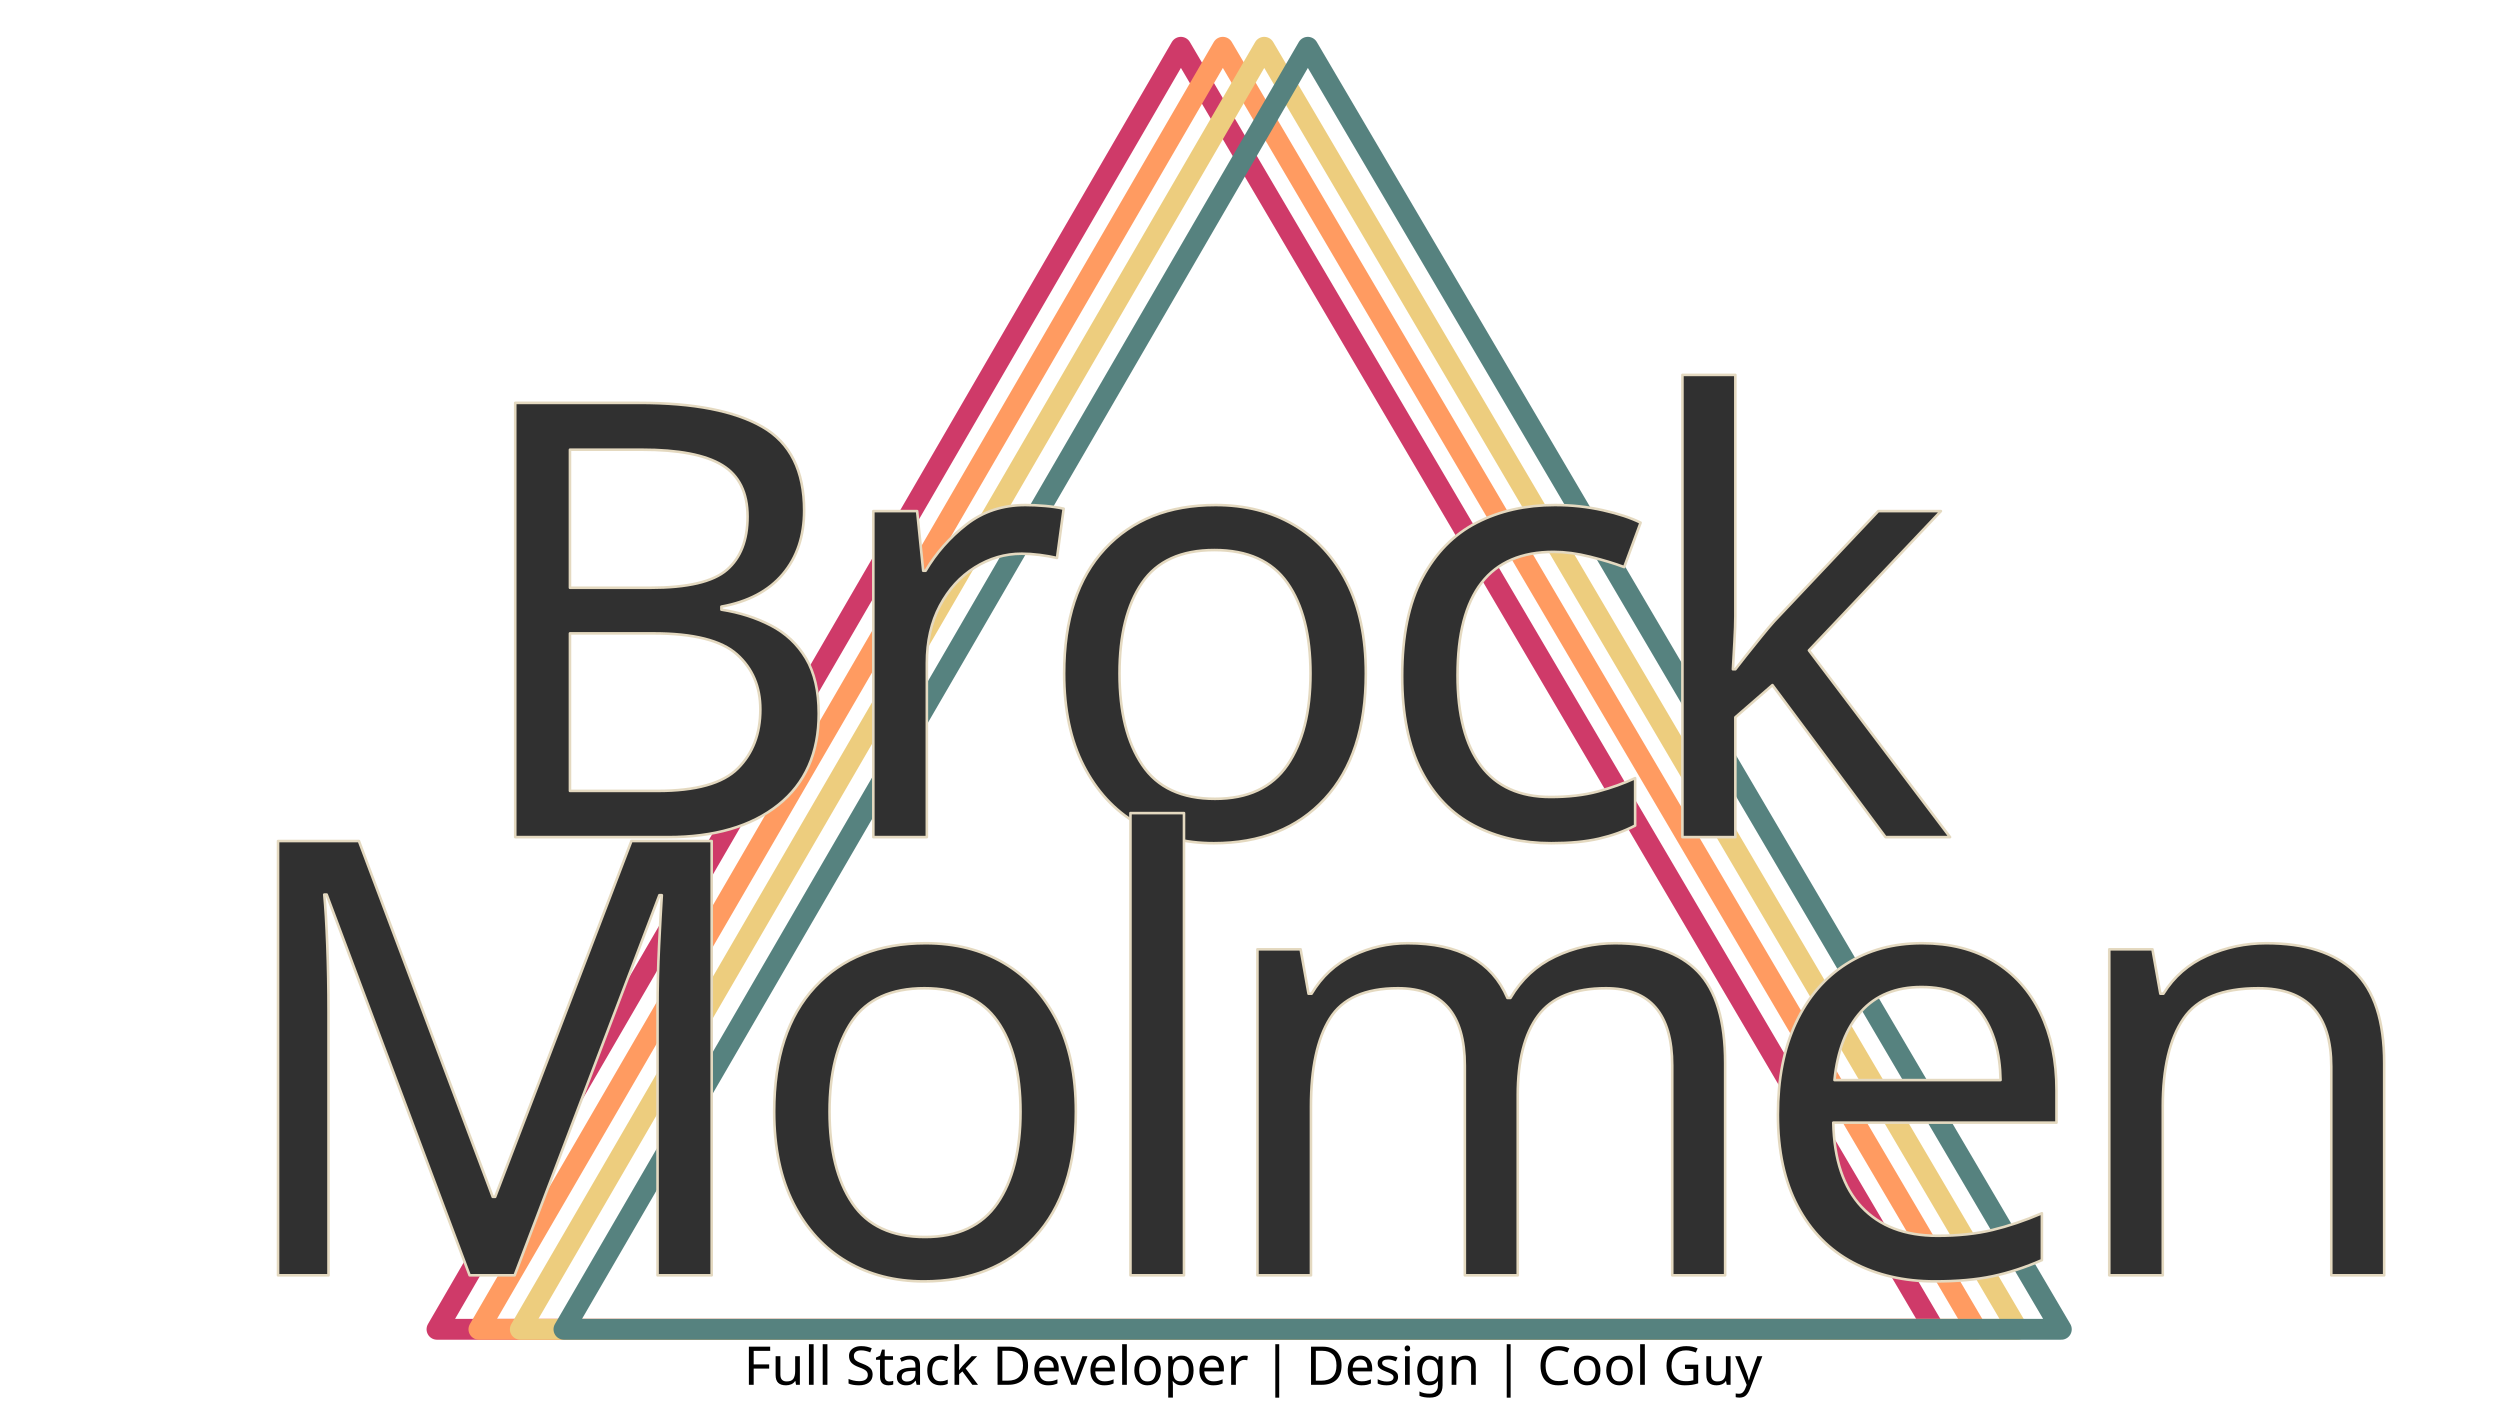
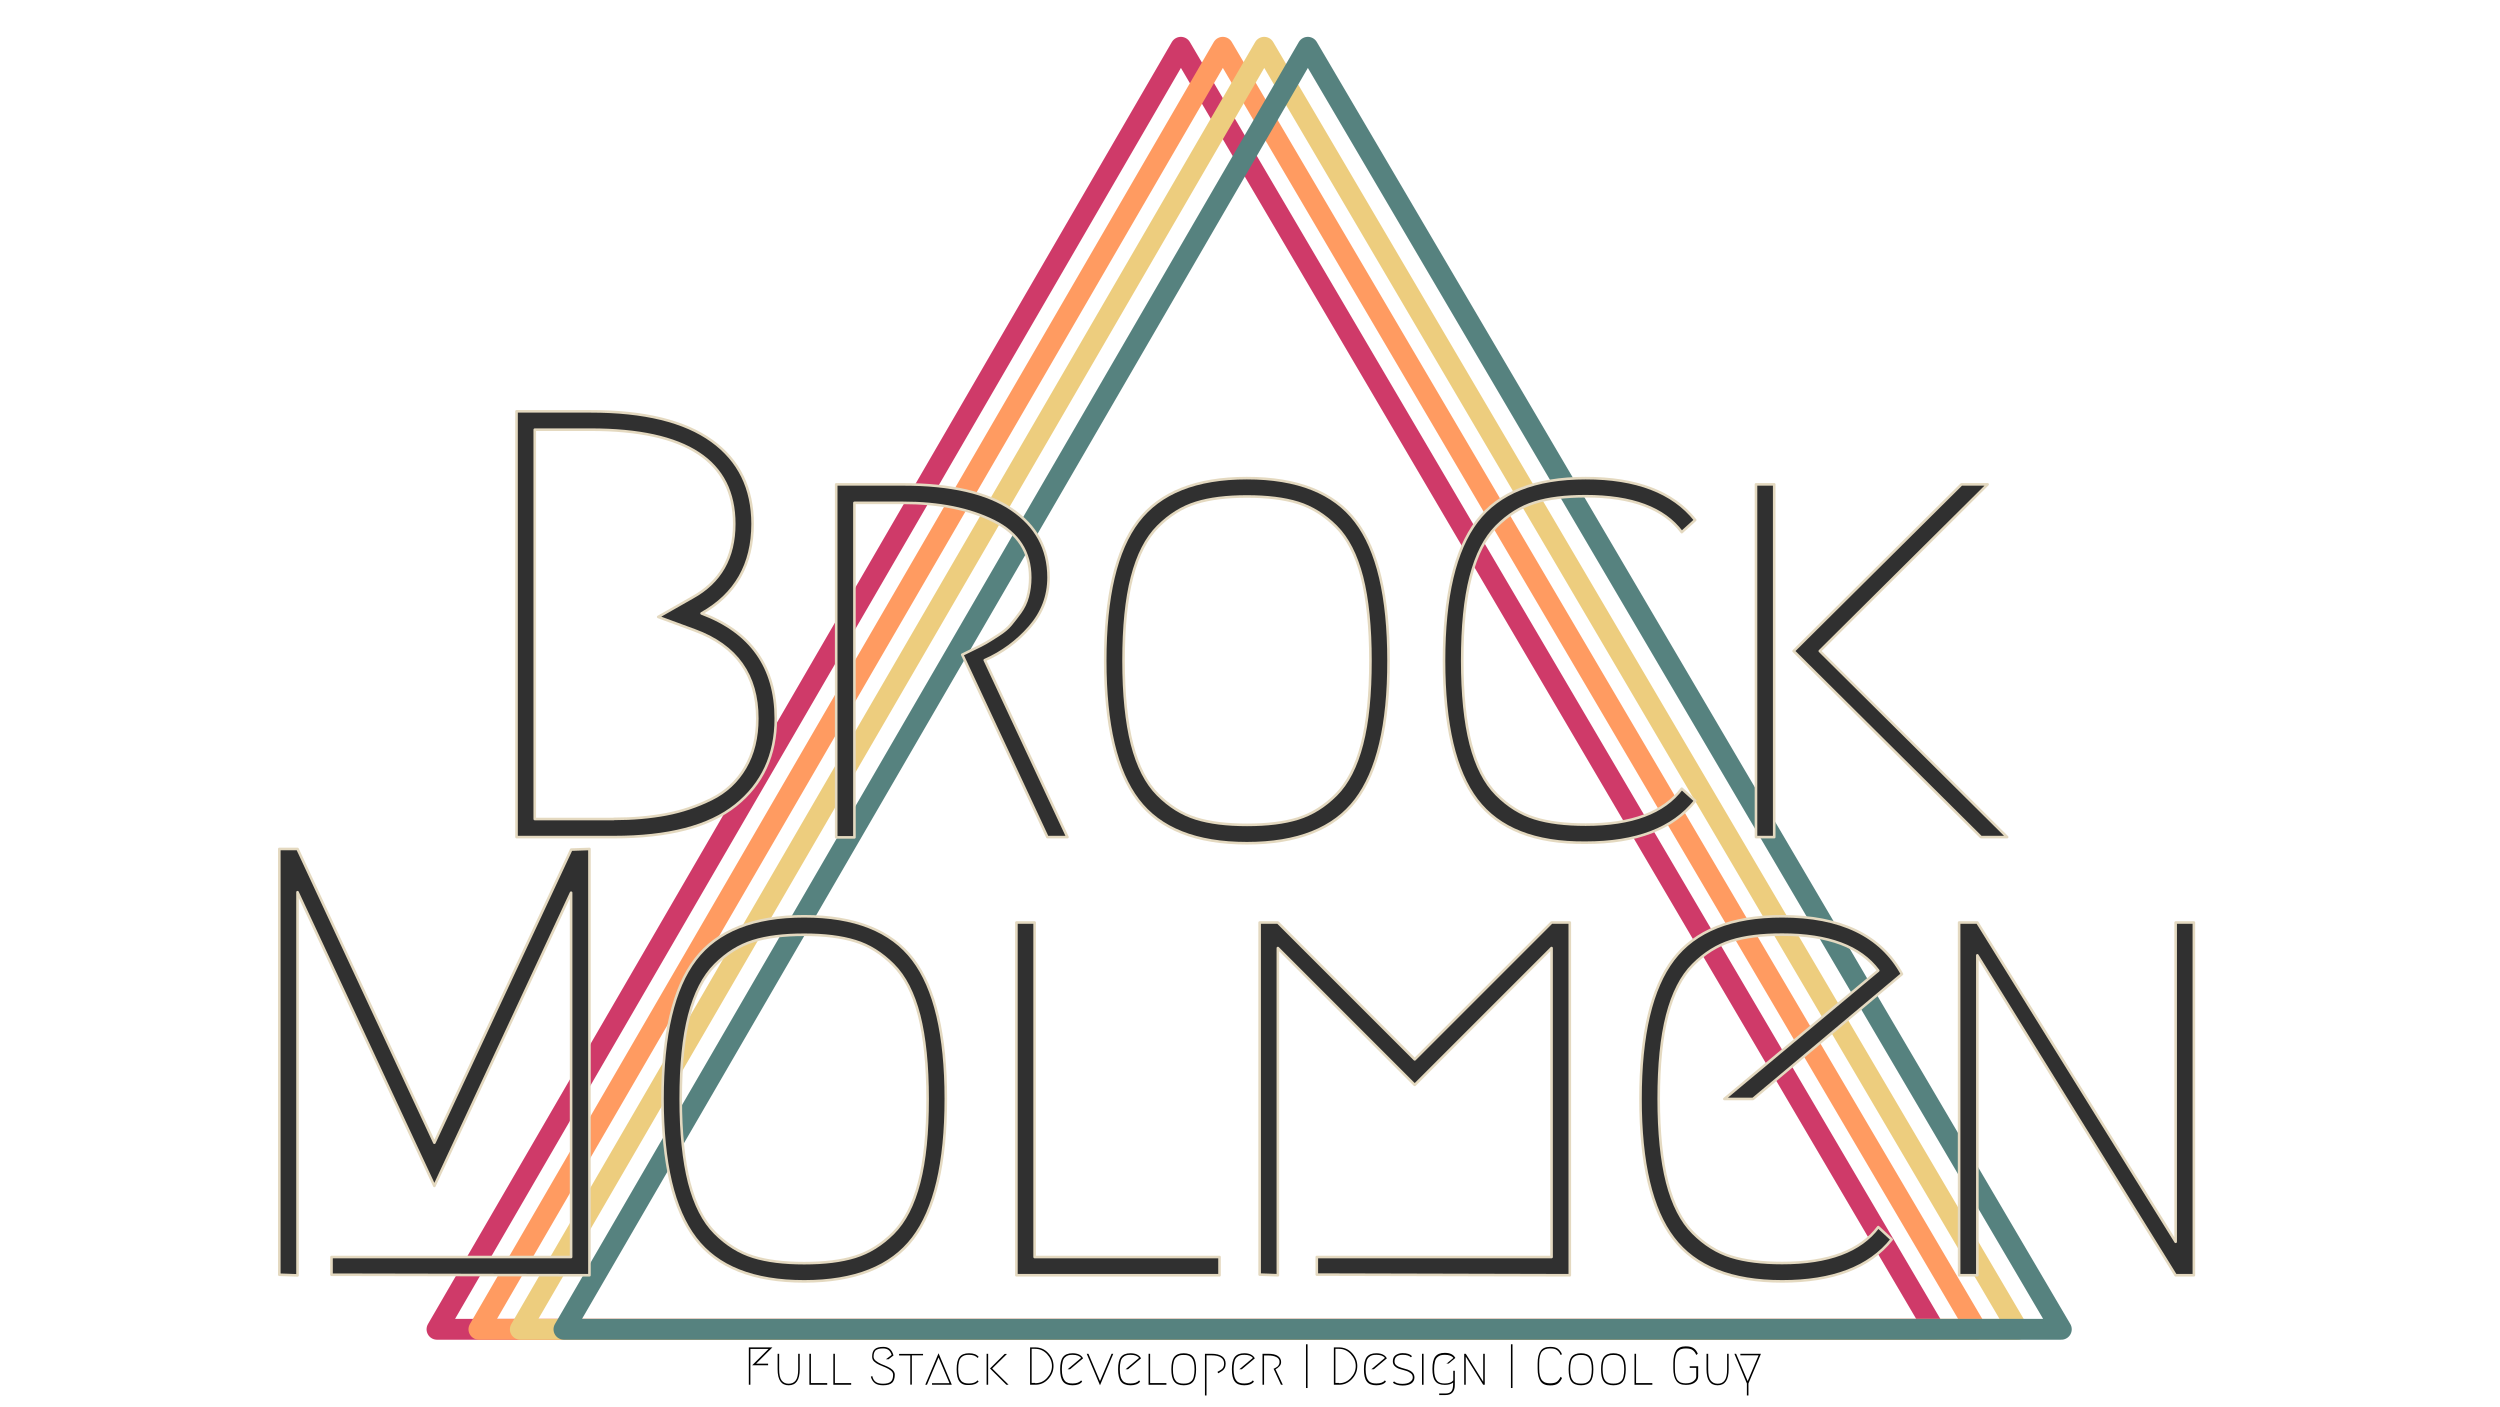
<svg xmlns="http://www.w3.org/2000/svg" version="1.1" id="Layer_1" x="0px" y="0px" viewBox="0 0 1920 1080" style="enable-background:new 0 0 1920 1080;" xml:space="preserve">
  <style type="text/css">
	.st0{fill:none;stroke:#CF3A69;stroke-width:16;stroke-linejoin:round;stroke-miterlimit:11.339;}
	.st1{fill:none;stroke:#FF9B61;stroke-width:16;stroke-linejoin:round;stroke-miterlimit:11.339;}
	.st2{fill:none;stroke:#EDCD7E;stroke-width:16;stroke-linejoin:round;stroke-miterlimit:11.339;}
	.st3{fill:none;stroke:#56827F;stroke-width:16;stroke-linejoin:round;stroke-miterlimit:11.339;}
- 	.st4{fill:#303030;}
- 	.st5{font-family:'Megrim';}
- 	.st6{font-size:467.111px;}
- 	.st7{letter-spacing:-23;}
- 	.st8{fill:none;stroke:#E4D9C0;stroke-width:2;stroke-linejoin:round;stroke-miterlimit:11.339;}
- 	.st9{font-size:41px;}
+ 	.st4{enable-background:new    ;}
+ 	.st5{fill:#303030;}
+ 	.st6{fill:none;stroke:#E4D9C0;stroke-width:2;stroke-linejoin:round;stroke-miterlimit:11.339;}
</style>
  <path id="path1347-7-9_1_" class="st0" d="M906.9,36.3l-571.3,984.6h1150L906.9,36.3z" />
  <path id="path1347-7-4-7_1_" class="st1" d="M939.1,36.3l-571.3,984.6h1150L939.1,36.3z" />
  <path id="path1347-7-1-1_1_" class="st2" d="M970.9,36.3l-571.3,984.6h1150L970.9,36.3z" />
  <path id="path1347-7-7-15_1_" class="st3" d="M1004.4,36.3l-571.3,984.6h1150L1004.4,36.3z" />
-   <text transform="matrix(1 0 0 1 350.3823 642.917)" class="st4 st5 st6 st7">Brock</text>
-   <text transform="matrix(1 0 0 1 350.3823 642.917)" class="st8 st5 st6 st7">Brock</text>
-   <text transform="matrix(1 0 0 1 168.2158 979.4385)" class="st4 st5 st6 st7">Molmen</text>
-   <text transform="matrix(1 0 0 1 168.2158 979.4385)" class="st8 st5 st6 st7">Molmen</text>
-   <text transform="matrix(1 0 0 1 571.1582 1063.52)" class="st5 st9">Full Stack Developer | Design | Cool Guy</text>
+   <g class="st4">
+     <path class="st5" d="M471.4,642.9h-74.7v-327h57c41.1,0,72.1,7.6,93,22.7c20.9,15.1,31.3,36.4,31.3,63.8c0,31.1-13.1,54-39.2,68.7   c38,14.3,57,41.3,57,80.8c0,28-10.3,50.2-30.8,66.6S513.1,642.9,471.4,642.9z M471.4,628.9c14.6,0,28-1.2,40.2-3.5   c12.1-2.3,23.7-6.2,34.8-11.7c11-5.4,19.7-13.5,25.9-24.1c6.2-10.6,9.3-23.2,9.3-37.8c0-33.3-16-55.9-48.1-67.7l-28-10.3l26.2-14.9   c21.5-11.8,32.2-30.7,32.2-56.5c0-48.3-36.7-72.4-110.2-72.4h-43v299H471.4z" />
+     <path class="st5" d="M756.3,507l63.5,135.9h-15.4L739,502.8c0.6-0.3,3.3-1.6,8.2-4c4.8-2.3,8.2-4,10-5.1c1.9-1.1,5-3,9.3-5.8   c4.4-2.8,7.6-5.5,9.8-8.2c2.2-2.6,4.6-5.8,7.2-9.3c2.6-3.6,4.6-7.6,5.8-12.1c1.2-4.5,1.9-9.4,1.9-14.7c0-19.6-9.3-34.1-28-43.4   c-18.7-9.3-41.9-14-69.6-14h-37.4v256.9h-14V372h51.4c36.7,0,64.5,6.4,83.4,19.2c18.8,12.8,28.3,30.2,28.3,52.3   c0,14.3-4.8,27-14.5,38.1C781.2,492.6,769.7,501.1,756.3,507z" />
+     <path class="st5" d="M1041.2,614.4c-16.8,22.1-44.7,33.2-83.6,33.2c-38.9,0-66.8-11-83.6-33.2c-16.8-22.1-25.2-57.8-25.2-107   c0-49.2,8.4-84.9,25.2-107c16.8-22.1,44.7-33.2,83.6-33.2c38.9,0,66.8,11.1,83.6,33.2c16.8,22.1,25.2,57.8,25.2,107   C1066.5,556.7,1058,592.3,1041.2,614.4z M996.9,386.2c-10.6-3.3-23.7-4.9-39.2-4.9c-15.6,0-28.7,1.6-39.2,4.9   c-10.6,3.3-20.3,9.3-29.2,18.2c-8.9,8.9-15.5,21.8-19.9,38.8c-4.4,17-6.5,38.4-6.5,64.2c0,25.9,2.2,47.3,6.5,64.2   c4.4,17,11,29.9,19.9,38.8c8.9,8.9,18.6,14.9,29.2,18.2c10.6,3.3,23.7,4.9,39.2,4.9c15.6,0,28.6-1.6,39.2-4.9   c10.6-3.3,20.3-9.3,29.2-18.2s15.5-21.8,19.9-38.8c4.4-17,6.5-38.4,6.5-64.2c0-25.8-2.2-47.3-6.5-64.2c-4.4-17-11-29.9-19.9-38.8   S1007.4,389.5,996.9,386.2z" />
+     <path class="st5" d="M1134.2,614.4c-16.8-22.1-25.2-57.8-25.2-107c0-49.2,8.4-84.9,25.2-107c16.8-22.1,44.7-33.2,83.6-33.2   c38.9,0,67,10.7,84.1,32.2l-10.3,9.3c-13.7-18.4-38.3-27.6-73.8-27.6c-15.6,0-28.7,1.6-39.2,4.9c-10.6,3.3-20.3,9.3-29.2,18.2   c-8.9,8.9-15.5,21.8-19.9,38.8c-4.4,17-6.5,38.4-6.5,64.2c0,25.9,2.2,47.3,6.5,64.2c4.4,17,11,29.9,19.9,38.8   c8.9,8.9,18.6,14.9,29.2,18.2c10.6,3.3,23.7,4.9,39.2,4.9c35.5,0,60.1-9.2,73.8-27.6l10.3,9.3c-17.1,21.5-45.2,32.2-84.1,32.2   C1178.9,647.6,1151,636.5,1134.2,614.4z" />
+     <path class="st5" d="M1348.6,642.9V372h14v270.9H1348.6z M1521.4,642.9L1377.5,500l128.9-128h20.1l-128.9,128l143.9,142.9H1521.4z" />
+   </g>
+   <g class="st4">
+     <path class="st6" d="M471.4,642.9h-74.7v-327h57c41.1,0,72.1,7.6,93,22.7c20.9,15.1,31.3,36.4,31.3,63.8c0,31.1-13.1,54-39.2,68.7   c38,14.3,57,41.3,57,80.8c0,28-10.3,50.2-30.8,66.6S513.1,642.9,471.4,642.9z M471.4,628.9c14.6,0,28-1.2,40.2-3.5   c12.1-2.3,23.7-6.2,34.8-11.7c11-5.4,19.7-13.5,25.9-24.1c6.2-10.6,9.3-23.2,9.3-37.8c0-33.3-16-55.9-48.1-67.7l-28-10.3l26.2-14.9   c21.5-11.8,32.2-30.7,32.2-56.5c0-48.3-36.7-72.4-110.2-72.4h-43v299H471.4z" />
+     <path class="st6" d="M756.3,507l63.5,135.9h-15.4L739,502.8c0.6-0.3,3.3-1.6,8.2-4c4.8-2.3,8.2-4,10-5.1c1.9-1.1,5-3,9.3-5.8   c4.4-2.8,7.6-5.5,9.8-8.2c2.2-2.6,4.6-5.8,7.2-9.3c2.6-3.6,4.6-7.6,5.8-12.1c1.2-4.5,1.9-9.4,1.9-14.7c0-19.6-9.3-34.1-28-43.4   c-18.7-9.3-41.9-14-69.6-14h-37.4v256.9h-14V372h51.4c36.7,0,64.5,6.4,83.4,19.2c18.8,12.8,28.3,30.2,28.3,52.3   c0,14.3-4.8,27-14.5,38.1C781.2,492.6,769.7,501.1,756.3,507z" />
+     <path class="st6" d="M1041.2,614.4c-16.8,22.1-44.7,33.2-83.6,33.2c-38.9,0-66.8-11-83.6-33.2c-16.8-22.1-25.2-57.8-25.2-107   c0-49.2,8.4-84.9,25.2-107c16.8-22.1,44.7-33.2,83.6-33.2c38.9,0,66.8,11.1,83.6,33.2c16.8,22.1,25.2,57.8,25.2,107   C1066.5,556.7,1058,592.3,1041.2,614.4z M996.9,386.2c-10.6-3.3-23.7-4.9-39.2-4.9c-15.6,0-28.7,1.6-39.2,4.9   c-10.6,3.3-20.3,9.3-29.2,18.2c-8.9,8.9-15.5,21.8-19.9,38.8c-4.4,17-6.5,38.4-6.5,64.2c0,25.9,2.2,47.3,6.5,64.2   c4.4,17,11,29.9,19.9,38.8c8.9,8.9,18.6,14.9,29.2,18.2c10.6,3.3,23.7,4.9,39.2,4.9c15.6,0,28.6-1.6,39.2-4.9   c10.6-3.3,20.3-9.3,29.2-18.2s15.5-21.8,19.9-38.8c4.4-17,6.5-38.4,6.5-64.2c0-25.8-2.2-47.3-6.5-64.2c-4.4-17-11-29.9-19.9-38.8   S1007.4,389.5,996.9,386.2z" />
+     <path class="st6" d="M1134.2,614.4c-16.8-22.1-25.2-57.8-25.2-107c0-49.2,8.4-84.9,25.2-107c16.8-22.1,44.7-33.2,83.6-33.2   c38.9,0,67,10.7,84.1,32.2l-10.3,9.3c-13.7-18.4-38.3-27.6-73.8-27.6c-15.6,0-28.7,1.6-39.2,4.9c-10.6,3.3-20.3,9.3-29.2,18.2   c-8.9,8.9-15.5,21.8-19.9,38.8c-4.4,17-6.5,38.4-6.5,64.2c0,25.9,2.2,47.3,6.5,64.2c4.4,17,11,29.9,19.9,38.8   c8.9,8.9,18.6,14.9,29.2,18.2c10.6,3.3,23.7,4.9,39.2,4.9c35.5,0,60.1-9.2,73.8-27.6l10.3,9.3c-17.1,21.5-45.2,32.2-84.1,32.2   C1178.9,647.6,1151,636.5,1134.2,614.4z" />
+     <path class="st6" d="M1348.6,642.9V372h14v270.9H1348.6z M1521.4,642.9L1377.5,500l128.9-128h20.1l-128.9,128l143.9,142.9H1521.4z" />
+   </g>
+   <g class="st4">
+     <path class="st5" d="M254.6,965.4h184V685.6L333.6,910.8L228.5,685.2v294.3l-14-0.5V652h14l105.1,225.6l105.1-225.1l14-0.5v327.4   L254.6,979V965.4z" />
+     <path class="st5" d="M701.2,950.9c-16.8,22.1-44.7,33.2-83.6,33.2c-38.9,0-66.8-11-83.6-33.2c-16.8-22.1-25.2-57.8-25.2-107   c0-49.2,8.4-84.9,25.2-107c16.8-22.1,44.7-33.2,83.6-33.2c38.9,0,66.8,11.1,83.6,33.2c16.8,22.1,25.2,57.8,25.2,107   C726.4,893.2,718,928.8,701.2,950.9z M656.8,722.8c-10.6-3.3-23.7-4.9-39.2-4.9c-15.6,0-28.7,1.6-39.2,4.9   c-10.6,3.3-20.3,9.3-29.2,18.2c-8.9,8.9-15.5,21.8-19.9,38.8c-4.4,17-6.5,38.4-6.5,64.2c0,25.9,2.2,47.3,6.5,64.2   c4.4,17,11,29.9,19.9,38.8c8.9,8.9,18.6,14.9,29.2,18.2c10.6,3.3,23.7,4.9,39.2,4.9c15.6,0,28.6-1.6,39.2-4.9   c10.6-3.3,20.3-9.3,29.2-18.2s15.5-21.8,19.9-38.8c4.4-17,6.5-38.4,6.5-64.2c0-25.8-2.2-47.3-6.5-64.2c-4.4-17-11-29.9-19.9-38.8   S667.4,726,656.8,722.8z" />
+     <path class="st5" d="M936.6,965.4v14h-156V708.5h14v256.9H936.6z" />
+     <path class="st5" d="M1011.3,965.4h180.3V728.1l-105.1,105.1L981.4,728.1v251.3l-14-0.5V708.5h14l105.1,105.1l105.1-105.1h14v270.9   l-194.3-0.5V965.4z" />
+     <path class="st5" d="M1452.8,951.9c-17.1,21.5-45.2,32.2-84.1,32.2c-38.9,0-66.8-11-83.6-33.2c-16.8-22.1-25.2-57.8-25.2-107   c0-49.2,8.4-84.9,25.2-107c16.8-22.1,44.7-33.2,83.6-33.2c45.1,0,75.8,14.8,92,44.4L1346.3,844h-22l118.2-98.6   c-13.7-18.4-38.3-27.6-73.8-27.6c-15.6,0-28.7,1.6-39.2,4.9c-10.6,3.3-20.3,9.3-29.2,18.2s-15.5,21.8-19.9,38.8   c-4.4,17-6.5,38.4-6.5,64.2c0,25.9,2.2,47.3,6.5,64.2c4.4,17,11,29.9,19.9,38.8s18.6,14.9,29.2,18.2c10.6,3.3,23.7,4.9,39.2,4.9   c35.5,0,60.1-9.2,73.8-27.6L1452.8,951.9z" />
+     <path class="st5" d="M1504.6,979.4V708.5h14l152.3,245.2V708.5h14v270.9h-14l-152.3-245.7v245.7H1504.6z" />
+   </g>
+   <g class="st4">
+     <path class="st6" d="M254.6,965.4h184V685.6L333.6,910.8L228.5,685.2v294.3l-14-0.5V652h14l105.1,225.6l105.1-225.1l14-0.5v327.4   L254.6,979V965.4z" />
+     <path class="st6" d="M701.2,950.9c-16.8,22.1-44.7,33.2-83.6,33.2c-38.9,0-66.8-11-83.6-33.2c-16.8-22.1-25.2-57.8-25.2-107   c0-49.2,8.4-84.9,25.2-107c16.8-22.1,44.7-33.2,83.6-33.2c38.9,0,66.8,11.1,83.6,33.2c16.8,22.1,25.2,57.8,25.2,107   C726.4,893.2,718,928.8,701.2,950.9z M656.8,722.8c-10.6-3.3-23.7-4.9-39.2-4.9c-15.6,0-28.7,1.6-39.2,4.9   c-10.6,3.3-20.3,9.3-29.2,18.2c-8.9,8.9-15.5,21.8-19.9,38.8c-4.4,17-6.5,38.4-6.5,64.2c0,25.9,2.2,47.3,6.5,64.2   c4.4,17,11,29.9,19.9,38.8c8.9,8.9,18.6,14.9,29.2,18.2c10.6,3.3,23.7,4.9,39.2,4.9c15.6,0,28.6-1.6,39.2-4.9   c10.6-3.3,20.3-9.3,29.2-18.2s15.5-21.8,19.9-38.8c4.4-17,6.5-38.4,6.5-64.2c0-25.8-2.2-47.3-6.5-64.2c-4.4-17-11-29.9-19.9-38.8   S667.4,726,656.8,722.8z" />
+     <path class="st6" d="M936.6,965.4v14h-156V708.5h14v256.9H936.6z" />
+     <path class="st6" d="M1011.3,965.4h180.3V728.1l-105.1,105.1L981.4,728.1v251.3l-14-0.5V708.5h14l105.1,105.1l105.1-105.1h14v270.9   l-194.3-0.5V965.4z" />
+     <path class="st6" d="M1452.8,951.9c-17.1,21.5-45.2,32.2-84.1,32.2c-38.9,0-66.8-11-83.6-33.2c-16.8-22.1-25.2-57.8-25.2-107   c0-49.2,8.4-84.9,25.2-107c16.8-22.1,44.7-33.2,83.6-33.2c45.1,0,75.8,14.8,92,44.4L1346.3,844h-22l118.2-98.6   c-13.7-18.4-38.3-27.6-73.8-27.6c-15.6,0-28.7,1.6-39.2,4.9c-10.6,3.3-20.3,9.3-29.2,18.2s-15.5,21.8-19.9,38.8   c-4.4,17-6.5,38.4-6.5,64.2c0,25.9,2.2,47.3,6.5,64.2c4.4,17,11,29.9,19.9,38.8s18.6,14.9,29.2,18.2c10.6,3.3,23.7,4.9,39.2,4.9   c35.5,0,60.1-9.2,73.8-27.6L1452.8,951.9z" />
+     <path class="st6" d="M1504.6,979.4V708.5h14l152.3,245.2V708.5h14v270.9h-14l-152.3-245.7v245.7H1504.6z" />
+   </g>
+   <g class="st4">
+     <path d="M589.9,1048.5h-12.2l12.5-12.5h-13.9v27.5h-1.2v-28.7h18.1l-12.5,12.5h9.2V1048.5z" />
+     <path d="M598.4,1039.7v11.9c0,4.1,0.6,6.9,1.9,8.6c1.3,1.7,3.1,2.5,5.4,2.5c2.3,0,4.1-0.8,5.4-2.5c1.3-1.7,1.9-4.5,1.9-8.6v-11.9   h1.2v11.9c0,8.2-2.8,12.3-8.5,12.3c-5.7,0-8.5-4.1-8.5-12.3v-11.9H598.4z" />
+     <path d="M635.3,1062.3v1.2h-13.7v-23.8h1.2v22.5H635.3z" />
+     <path d="M653.7,1062.3v1.2H640v-23.8h1.2v22.5H653.7z" />
+     <path d="M669.8,1041.9c0-2.7,0.7-4.6,2-5.7c1.3-1.2,3.5-1.8,6.5-1.8c2.1,0,3.8,0.5,5.1,1.6c1.3,1.1,2.2,2.8,2.8,5l-3.8,2.9h-2   l4.4-3.3c-0.6-1.8-1.4-3.1-2.5-3.9c-1.1-0.7-2.4-1.1-4-1.1c-1.1,0-2,0.1-2.8,0.2c-0.8,0.1-1.5,0.4-2.3,0.8c-0.8,0.4-1.3,1-1.7,1.9   c-0.4,0.9-0.6,2-0.6,3.4c0,1.2,0.6,2.3,1.7,3.2c1.1,0.9,2.5,1.7,4,2.4c1.6,0.7,3.2,1.3,4.8,2c1.6,0.7,3,1.6,4.1,2.6   c1.1,1.1,1.7,2.3,1.7,3.7c0,2.7-0.7,4.8-2,6.1c-1.4,1.3-3.7,2-6.9,2c-2.7,0-4.8-0.5-6.3-1.6c-1.5-1.1-2.6-2.8-3.2-5l1.1-0.5   c0.5,2.2,1.5,3.8,2.8,4.6c1.3,0.9,3.2,1.3,5.5,1.3c2.6,0,4.6-0.5,5.8-1.5c1.3-1,1.9-2.8,1.9-5.4c0-1.2-0.6-2.3-1.7-3.2   c-1.1-0.9-2.5-1.7-4.1-2.4c-1.6-0.7-3.2-1.3-4.8-2c-1.6-0.7-2.9-1.6-4-2.6S669.8,1043.3,669.8,1041.9z" />
+     <path d="M708.9,1039.7v1.2h-8.6v22.5h-1.2V1041h-8.6v-1.2H708.9z" />
+     <path d="M715.8,1062.3h13.4l-8.4-19.8l-8.9,21h-1.3l10.2-24.2l10.2,24.2h-15.2V1062.3z" />
+     <path d="M736.9,1061c-1.5-1.9-2.2-5.1-2.2-9.4s0.7-7.4,2.2-9.4c1.5-1.9,3.9-2.9,7.3-2.9c3.4,0,5.9,0.9,7.4,2.8l-0.9,0.8   c-1.2-1.6-3.4-2.4-6.5-2.4c-1.4,0-2.5,0.1-3.4,0.4c-0.9,0.3-1.8,0.8-2.6,1.6s-1.4,1.9-1.7,3.4c-0.4,1.5-0.6,3.4-0.6,5.6   s0.2,4.1,0.6,5.6c0.4,1.5,1,2.6,1.7,3.4s1.6,1.3,2.6,1.6c0.9,0.3,2.1,0.4,3.4,0.4c3.1,0,5.3-0.8,6.5-2.4l0.9,0.8   c-1.5,1.9-4,2.8-7.4,2.8C740.8,1063.9,738.4,1063,736.9,1061z" />
+     <path d="M757.7,1063.5v-23.8h1.2v23.8H757.7z M772.9,1063.5l-12.6-12.5l11.3-11.2h1.8L762,1051l12.6,12.5H772.9z" />
+     <path d="M795,1063.5h-3.9v-28.7h3.9c3.9,0,7.3,1.4,10,4.3c2.7,2.9,4.1,6.2,4.1,10c0,3.8-1.4,7.1-4.1,10   C802.3,1062.1,799,1063.5,795,1063.5z M795,1062.3c3.6,0,6.6-1.3,9.1-4s3.8-5.7,3.8-9.2c0-3.5-1.3-6.5-3.8-9.2   c-2.5-2.6-5.5-4-9.1-4h-2.7v26.2H795z" />
+     <path d="M831.1,1061.1c-1.5,1.9-4,2.8-7.4,2.8c-3.4,0-5.9-1-7.3-2.9c-1.5-1.9-2.2-5.1-2.2-9.4s0.7-7.4,2.2-9.4   c1.5-1.9,3.9-2.9,7.3-2.9c4,0,6.7,1.3,8.1,3.9l-10,8.4h-1.9l10.4-8.7c-1.2-1.6-3.4-2.4-6.5-2.4c-1.4,0-2.5,0.1-3.4,0.4   c-0.9,0.3-1.8,0.8-2.6,1.6s-1.4,1.9-1.7,3.4c-0.4,1.5-0.6,3.4-0.6,5.6s0.2,4.1,0.6,5.6c0.4,1.5,1,2.6,1.7,3.4s1.6,1.3,2.6,1.6   c0.9,0.3,2.1,0.4,3.4,0.4c3.1,0,5.3-0.8,6.5-2.4L831.1,1061.1z" />
+     <path d="M855,1039.7l-10.2,24.2l-10.2-24.2h1.3l8.9,21l8.9-21H855z" />
+     <path d="M875.6,1061.1c-1.5,1.9-4,2.8-7.4,2.8c-3.4,0-5.9-1-7.3-2.9c-1.5-1.9-2.2-5.1-2.2-9.4s0.7-7.4,2.2-9.4   c1.5-1.9,3.9-2.9,7.3-2.9c4,0,6.7,1.3,8.1,3.9l-10,8.4h-1.9l10.4-8.7c-1.2-1.6-3.4-2.4-6.5-2.4c-1.4,0-2.5,0.1-3.4,0.4   c-0.9,0.3-1.8,0.8-2.6,1.6s-1.4,1.9-1.7,3.4c-0.4,1.5-0.6,3.4-0.6,5.6s0.2,4.1,0.6,5.6c0.4,1.5,1,2.6,1.7,3.4s1.6,1.3,2.6,1.6   c0.9,0.3,2.1,0.4,3.4,0.4c3.1,0,5.3-0.8,6.5-2.4L875.6,1061.1z" />
+     <path d="M895.8,1062.3v1.2h-13.7v-23.8h1.2v22.5H895.8z" />
+     <path d="M916.4,1061c-1.5,1.9-3.9,2.9-7.3,2.9c-3.4,0-5.9-1-7.3-2.9c-1.5-1.9-2.2-5.1-2.2-9.4s0.7-7.4,2.2-9.4   c1.5-1.9,3.9-2.9,7.3-2.9c3.4,0,5.9,1,7.3,2.9c1.5,1.9,2.2,5.1,2.2,9.4S917.9,1059.1,916.4,1061z M912.5,1041   c-0.9-0.3-2.1-0.4-3.4-0.4c-1.4,0-2.5,0.1-3.4,0.4c-0.9,0.3-1.8,0.8-2.6,1.6s-1.4,1.9-1.7,3.4c-0.4,1.5-0.6,3.4-0.6,5.6   s0.2,4.1,0.6,5.6c0.4,1.5,1,2.6,1.7,3.4s1.6,1.3,2.6,1.6c0.9,0.3,2.1,0.4,3.4,0.4c1.4,0,2.5-0.1,3.4-0.4c0.9-0.3,1.8-0.8,2.6-1.6   c0.8-0.8,1.4-1.9,1.7-3.4c0.4-1.5,0.6-3.4,0.6-5.6s-0.2-4.1-0.6-5.6c-0.4-1.5-1-2.6-1.7-3.4C914.3,1041.8,913.4,1041.3,912.5,1041z   " />
+     <path d="M935.6,1054.7l-0.6-1.1l2.3-1.3c1.9-1,2.8-2.7,2.8-5c0-4.2-3.2-6.4-9.7-6.4h-3.8v30.8h-1.2v-32h5c3.6,0,6.3,0.7,8.2,2   c1.8,1.3,2.7,3.2,2.7,5.6c0,2.7-1.1,4.7-3.4,6L935.6,1054.7z" />
+     <path d="M963,1061.1c-1.5,1.9-4,2.8-7.4,2.8c-3.4,0-5.9-1-7.3-2.9c-1.5-1.9-2.2-5.1-2.2-9.4s0.7-7.4,2.2-9.4   c1.5-1.9,3.9-2.9,7.3-2.9c4,0,6.7,1.3,8.1,3.9l-10,8.4h-1.9l10.4-8.7c-1.2-1.6-3.4-2.4-6.5-2.4c-1.4,0-2.5,0.1-3.4,0.4   c-0.9,0.3-1.8,0.8-2.6,1.6s-1.4,1.9-1.7,3.4c-0.4,1.5-0.6,3.4-0.6,5.6s0.2,4.1,0.6,5.6c0.4,1.5,1,2.6,1.7,3.4s1.6,1.3,2.6,1.6   c0.9,0.3,2.1,0.4,3.4,0.4c3.1,0,5.3-0.8,6.5-2.4L963,1061.1z" />
+     <path d="M979.6,1051.6l5.6,11.9h-1.4l-5.7-12.3c0.1,0,0.3-0.1,0.7-0.3c0.4-0.2,0.7-0.4,0.9-0.5c0.2-0.1,0.4-0.3,0.8-0.5   s0.7-0.5,0.9-0.7c0.2-0.2,0.4-0.5,0.6-0.8s0.4-0.7,0.5-1.1c0.1-0.4,0.2-0.8,0.2-1.3c0-1.7-0.8-3-2.5-3.8c-1.6-0.8-3.7-1.2-6.1-1.2   h-3.3v22.5h-1.2v-23.8h4.5c3.2,0,5.7,0.6,7.3,1.7s2.5,2.7,2.5,4.6c0,1.3-0.4,2.4-1.3,3.3C981.7,1050.3,980.7,1051.1,979.6,1051.6z" />
+     <path d="M1004.2,1066h-1.2v-33.6h1.2V1066z" />
+     <path d="M1028.3,1063.5h-3.9v-28.7h3.9c3.9,0,7.3,1.4,10,4.3c2.7,2.9,4.1,6.2,4.1,10c0,3.8-1.4,7.1-4.1,10   C1035.5,1062.1,1032.2,1063.5,1028.3,1063.5z M1028.3,1062.3c3.6,0,6.6-1.3,9.1-4s3.8-5.7,3.8-9.2c0-3.5-1.3-6.5-3.8-9.2   c-2.5-2.6-5.5-4-9.1-4h-2.7v26.2H1028.3z" />
+     <path d="M1064.4,1061.1c-1.5,1.9-4,2.8-7.4,2.8c-3.4,0-5.9-1-7.3-2.9c-1.5-1.9-2.2-5.1-2.2-9.4s0.7-7.4,2.2-9.4   c1.5-1.9,3.9-2.9,7.3-2.9c4,0,6.7,1.3,8.1,3.9l-10,8.4h-1.9l10.4-8.7c-1.2-1.6-3.4-2.4-6.5-2.4c-1.4,0-2.5,0.1-3.4,0.4   c-0.9,0.3-1.8,0.8-2.6,1.6s-1.4,1.9-1.7,3.4c-0.4,1.5-0.6,3.4-0.6,5.6s0.2,4.1,0.6,5.6c0.4,1.5,1,2.6,1.7,3.4s1.6,1.3,2.6,1.6   c0.9,0.3,2.1,0.4,3.4,0.4c3.1,0,5.3-0.8,6.5-2.4L1064.4,1061.1z" />
+     <path d="M1077.2,1039.2c3.4,0,5.8,0.8,7.2,2.3l-0.8,0.9c-1.3-1.3-3.4-1.9-6.2-1.9c-4.3,0-6.4,1.7-6.4,5.1c0,1.3,0.5,2.4,1.6,3.1   c1,0.8,2.3,1.4,3.8,1.8s3,0.8,4.5,1.3c1.5,0.5,2.7,1.2,3.8,2.2c1,1,1.6,2.3,1.6,3.9c0,1.9-0.8,3.4-2.3,4.5   c-1.6,1.1-3.8,1.7-6.8,1.7c-1.4,0-2.9-0.2-4.3-0.6c-1.4-0.4-2.5-0.9-3.1-1.7l0.8-0.9c1.4,1.3,3.5,1.9,6.4,1.9c2.7,0,4.7-0.5,6-1.5   c1.4-1,2-2.1,2-3.4c0-1.4-0.5-2.5-1.6-3.3c-1-0.8-2.3-1.5-3.8-1.9s-3-0.9-4.5-1.3c-1.5-0.4-2.7-1.1-3.8-2.1s-1.6-2.2-1.6-3.8   c0-2.1,0.7-3.7,2.1-4.7C1073.3,1039.8,1075.1,1039.2,1077.2,1039.2z" />
+     <path d="M1092.1,1039.7h1.2v23.8h-1.2V1039.7z" />
+     <path d="M1110.7,1047.5l5.5-4.6c-1.2-1.6-3.4-2.4-6.5-2.4c-1.4,0-2.5,0.1-3.4,0.4s-1.8,0.8-2.6,1.6c-0.8,0.8-1.4,1.9-1.7,3.4   c-0.4,1.5-0.6,3.4-0.6,5.6s0.2,4.1,0.6,5.6c0.4,1.5,1,2.6,1.7,3.4c0.8,0.8,1.6,1.3,2.6,1.6c0.9,0.3,2.1,0.4,3.4,0.4   c3.1,0,5.2-0.8,6.4-2.4v-7.3h1.2v10.8c0,5.2-2.4,7.8-7.2,7.8h-4.8v-1.2h4.8c2,0,3.6-0.5,4.5-1.6c1-1.1,1.4-3.1,1.4-6.2v-0.6   c-1.5,1.2-3.6,1.8-6.4,1.8c-3.4,0-5.9-1-7.3-2.9c-1.5-1.9-2.2-5.1-2.2-9.4s0.7-7.4,2.2-9.4c1.5-1.9,3.9-2.9,7.3-2.9   c4,0,6.7,1.3,8.1,3.9l-5.1,4.3H1110.7z" />
+     <path d="M1124.5,1063.5v-23.8h1.2l13.4,21.5v-21.5h1.2v23.8h-1.2l-13.4-21.6v21.6H1124.5z" />
+     <path d="M1161.6,1066h-1.2v-33.6h1.2V1066z" />
+     <path d="M1199.6,1058.3c-0.7,1.8-1.8,3.2-3.1,4.2c-1.3,1-3.3,1.5-6,1.5c-3.4,0-5.8-1-7.3-3.1c-1.5-2.1-2.3-5.3-2.3-9.7v-4   c0-4.4,0.8-7.6,2.3-9.7c1.5-2.1,3.9-3.1,7.3-3.1c2.7,0,4.7,0.5,6,1.5c1.3,1,2.4,2.4,3.1,4.2l-1.1,0.5c-0.6-1.6-1.5-2.8-2.7-3.7   c-1.1-0.9-2.9-1.3-5.4-1.3c-1.3,0-2.5,0.2-3.4,0.5s-1.8,0.9-2.6,1.7c-0.8,0.8-1.3,2-1.7,3.5c-0.4,1.5-0.6,3.5-0.6,5.7v4   c0,2.3,0.2,4.2,0.6,5.7c0.4,1.5,1,2.7,1.7,3.5c0.8,0.8,1.6,1.4,2.6,1.7s2.1,0.5,3.4,0.5c2.4,0,4.2-0.4,5.4-1.3   c1.1-0.9,2-2.1,2.7-3.7L1199.6,1058.3z" />
+     <path d="M1221.5,1061c-1.5,1.9-3.9,2.9-7.3,2.9c-3.4,0-5.9-1-7.3-2.9c-1.5-1.9-2.2-5.1-2.2-9.4s0.7-7.4,2.2-9.4   c1.5-1.9,3.9-2.9,7.3-2.9c3.4,0,5.9,1,7.3,2.9c1.5,1.9,2.2,5.1,2.2,9.4S1223,1059.1,1221.5,1061z M1217.6,1041   c-0.9-0.3-2.1-0.4-3.4-0.4s-2.5,0.1-3.4,0.4c-0.9,0.3-1.8,0.8-2.6,1.6s-1.4,1.9-1.7,3.4c-0.4,1.5-0.6,3.4-0.6,5.6s0.2,4.1,0.6,5.6   c0.4,1.5,1,2.6,1.7,3.4s1.6,1.3,2.6,1.6c0.9,0.3,2.1,0.4,3.4,0.4s2.5-0.1,3.4-0.4c0.9-0.3,1.8-0.8,2.6-1.6c0.8-0.8,1.4-1.9,1.7-3.4   c0.4-1.5,0.6-3.4,0.6-5.6s-0.2-4.1-0.6-5.6c-0.4-1.5-1-2.6-1.7-3.4C1219.4,1041.8,1218.6,1041.3,1217.6,1041z" />
+     <path d="M1246.4,1061c-1.5,1.9-3.9,2.9-7.3,2.9c-3.4,0-5.9-1-7.3-2.9c-1.5-1.9-2.2-5.1-2.2-9.4s0.7-7.4,2.2-9.4   c1.5-1.9,3.9-2.9,7.3-2.9c3.4,0,5.9,1,7.3,2.9c1.5,1.9,2.2,5.1,2.2,9.4S1247.9,1059.1,1246.4,1061z M1242.5,1041   c-0.9-0.3-2.1-0.4-3.4-0.4s-2.5,0.1-3.4,0.4c-0.9,0.3-1.8,0.8-2.6,1.6c-0.8,0.8-1.4,1.9-1.7,3.4c-0.4,1.5-0.6,3.4-0.6,5.6   s0.2,4.1,0.6,5.6c0.4,1.5,1,2.6,1.7,3.4c0.8,0.8,1.6,1.3,2.6,1.6c0.9,0.3,2.1,0.4,3.4,0.4s2.5-0.1,3.4-0.4c0.9-0.3,1.8-0.8,2.6-1.6   c0.8-0.8,1.4-1.9,1.7-3.4c0.4-1.5,0.6-3.4,0.6-5.6s-0.2-4.1-0.6-5.6c-0.4-1.5-1-2.6-1.7-3.4   C1244.3,1041.8,1243.4,1041.3,1242.5,1041z" />
+     <path d="M1269,1062.3v1.2h-13.7v-23.8h1.2v22.5H1269z" />
+     <path d="M1302.7,1040.6c-0.6-1.6-1.5-2.8-2.7-3.7c-1.1-0.9-2.9-1.3-5.4-1.3c-1.3,0-2.5,0.2-3.4,0.5c-1,0.3-1.8,0.9-2.6,1.7   c-0.8,0.8-1.3,2-1.7,3.5s-0.6,3.5-0.6,5.7v4c0,2.3,0.2,4.2,0.6,5.7s1,2.7,1.7,3.5c0.8,0.8,1.6,1.4,2.6,1.7c1,0.3,2.1,0.5,3.4,0.5   c2.5,0,4.4-0.5,5.9-1.6c1.4-1.1,2.2-2.2,2.2-3.4v-6.9h-5v-1.2h6.5v7.7c0,1.8-0.8,3.4-2.5,4.7c-1.7,1.3-4,1.9-7,1.9   c-3.4,0-5.8-1-7.3-3.1c-1.5-2.1-2.3-5.3-2.3-9.7v-4c0-4.4,0.8-7.6,2.3-9.7c1.5-2.1,3.9-3.1,7.3-3.1c2.7,0,4.7,0.5,6.1,1.5   s2.4,2.4,3.1,4.2L1302.7,1040.6z" />
+     <path d="M1311.9,1039.7v11.9c0,4.1,0.6,6.9,1.9,8.6c1.3,1.7,3.1,2.5,5.4,2.5c2.3,0,4.1-0.8,5.3-2.5c1.3-1.7,1.9-4.5,1.9-8.6v-11.9   h1.2v11.9c0,8.2-2.8,12.3-8.5,12.3c-5.7,0-8.5-4.1-8.5-12.3v-11.9H1311.9z" />
+     <path d="M1336.5,1039.7h15.9l-9.6,22.8v9.2h-1.2v-9.2l-9.6-22.8h1.3l8.9,21l8.4-19.8h-14V1039.7z" />
+   </g>
</svg>
